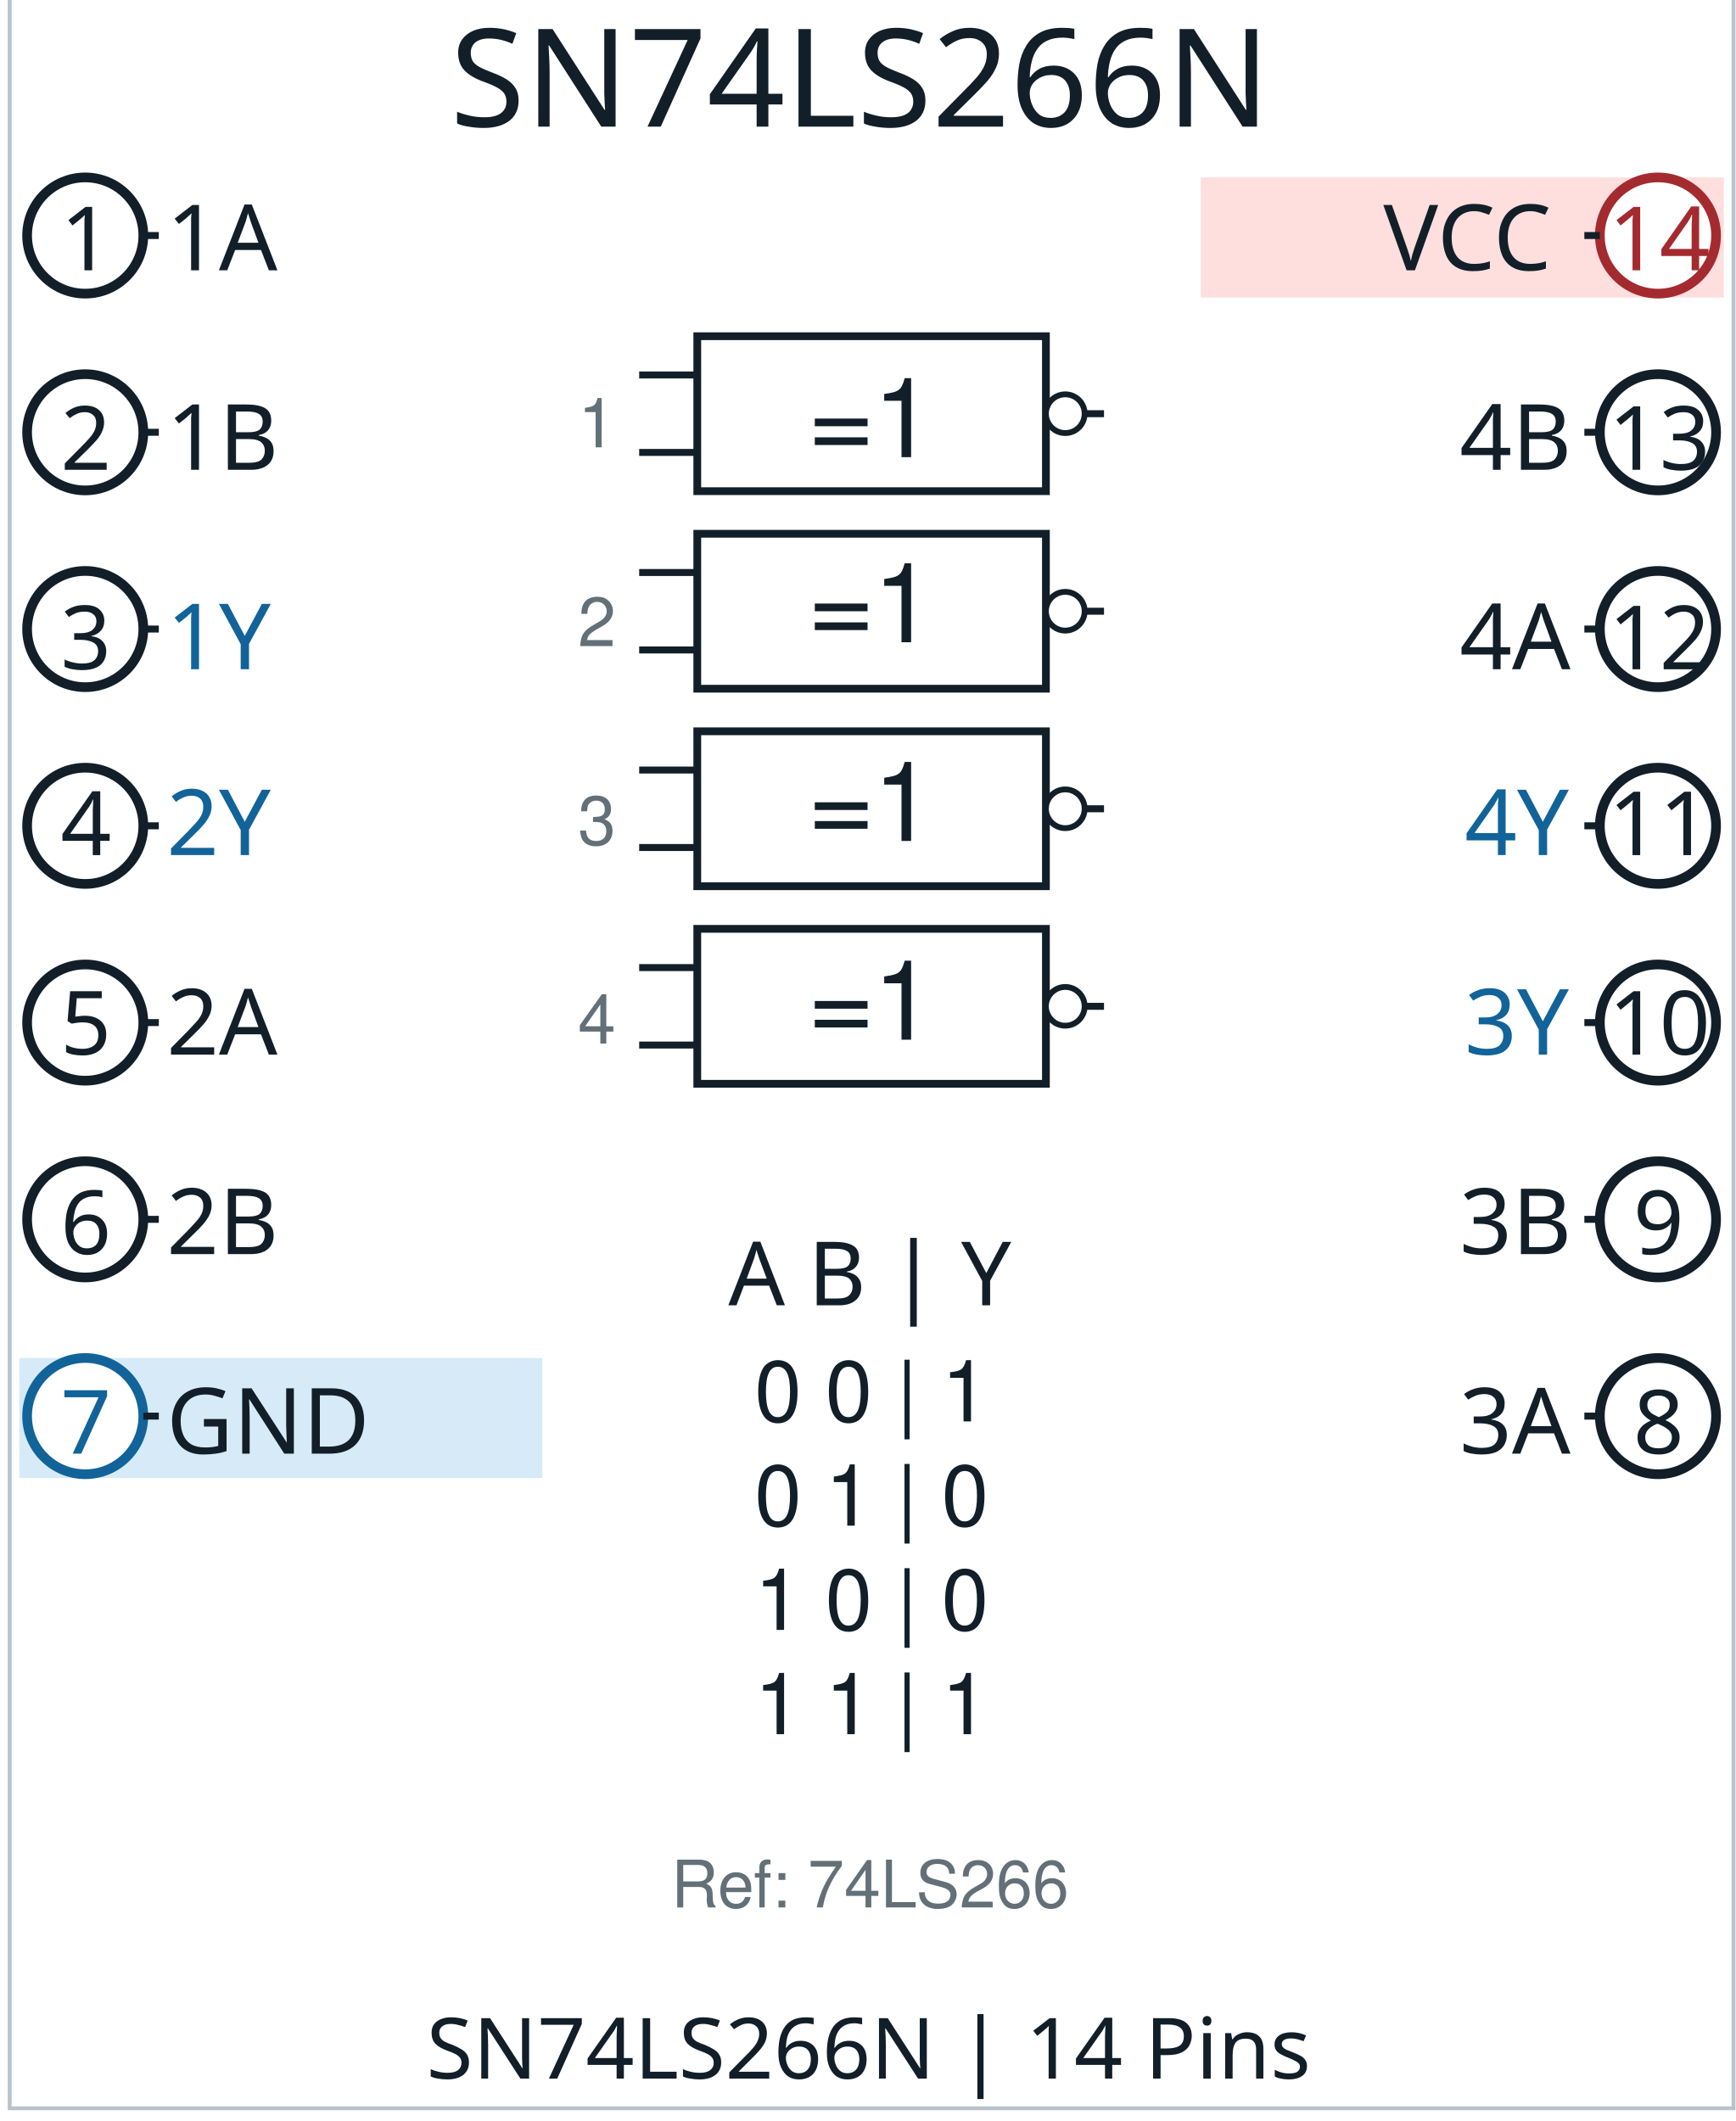
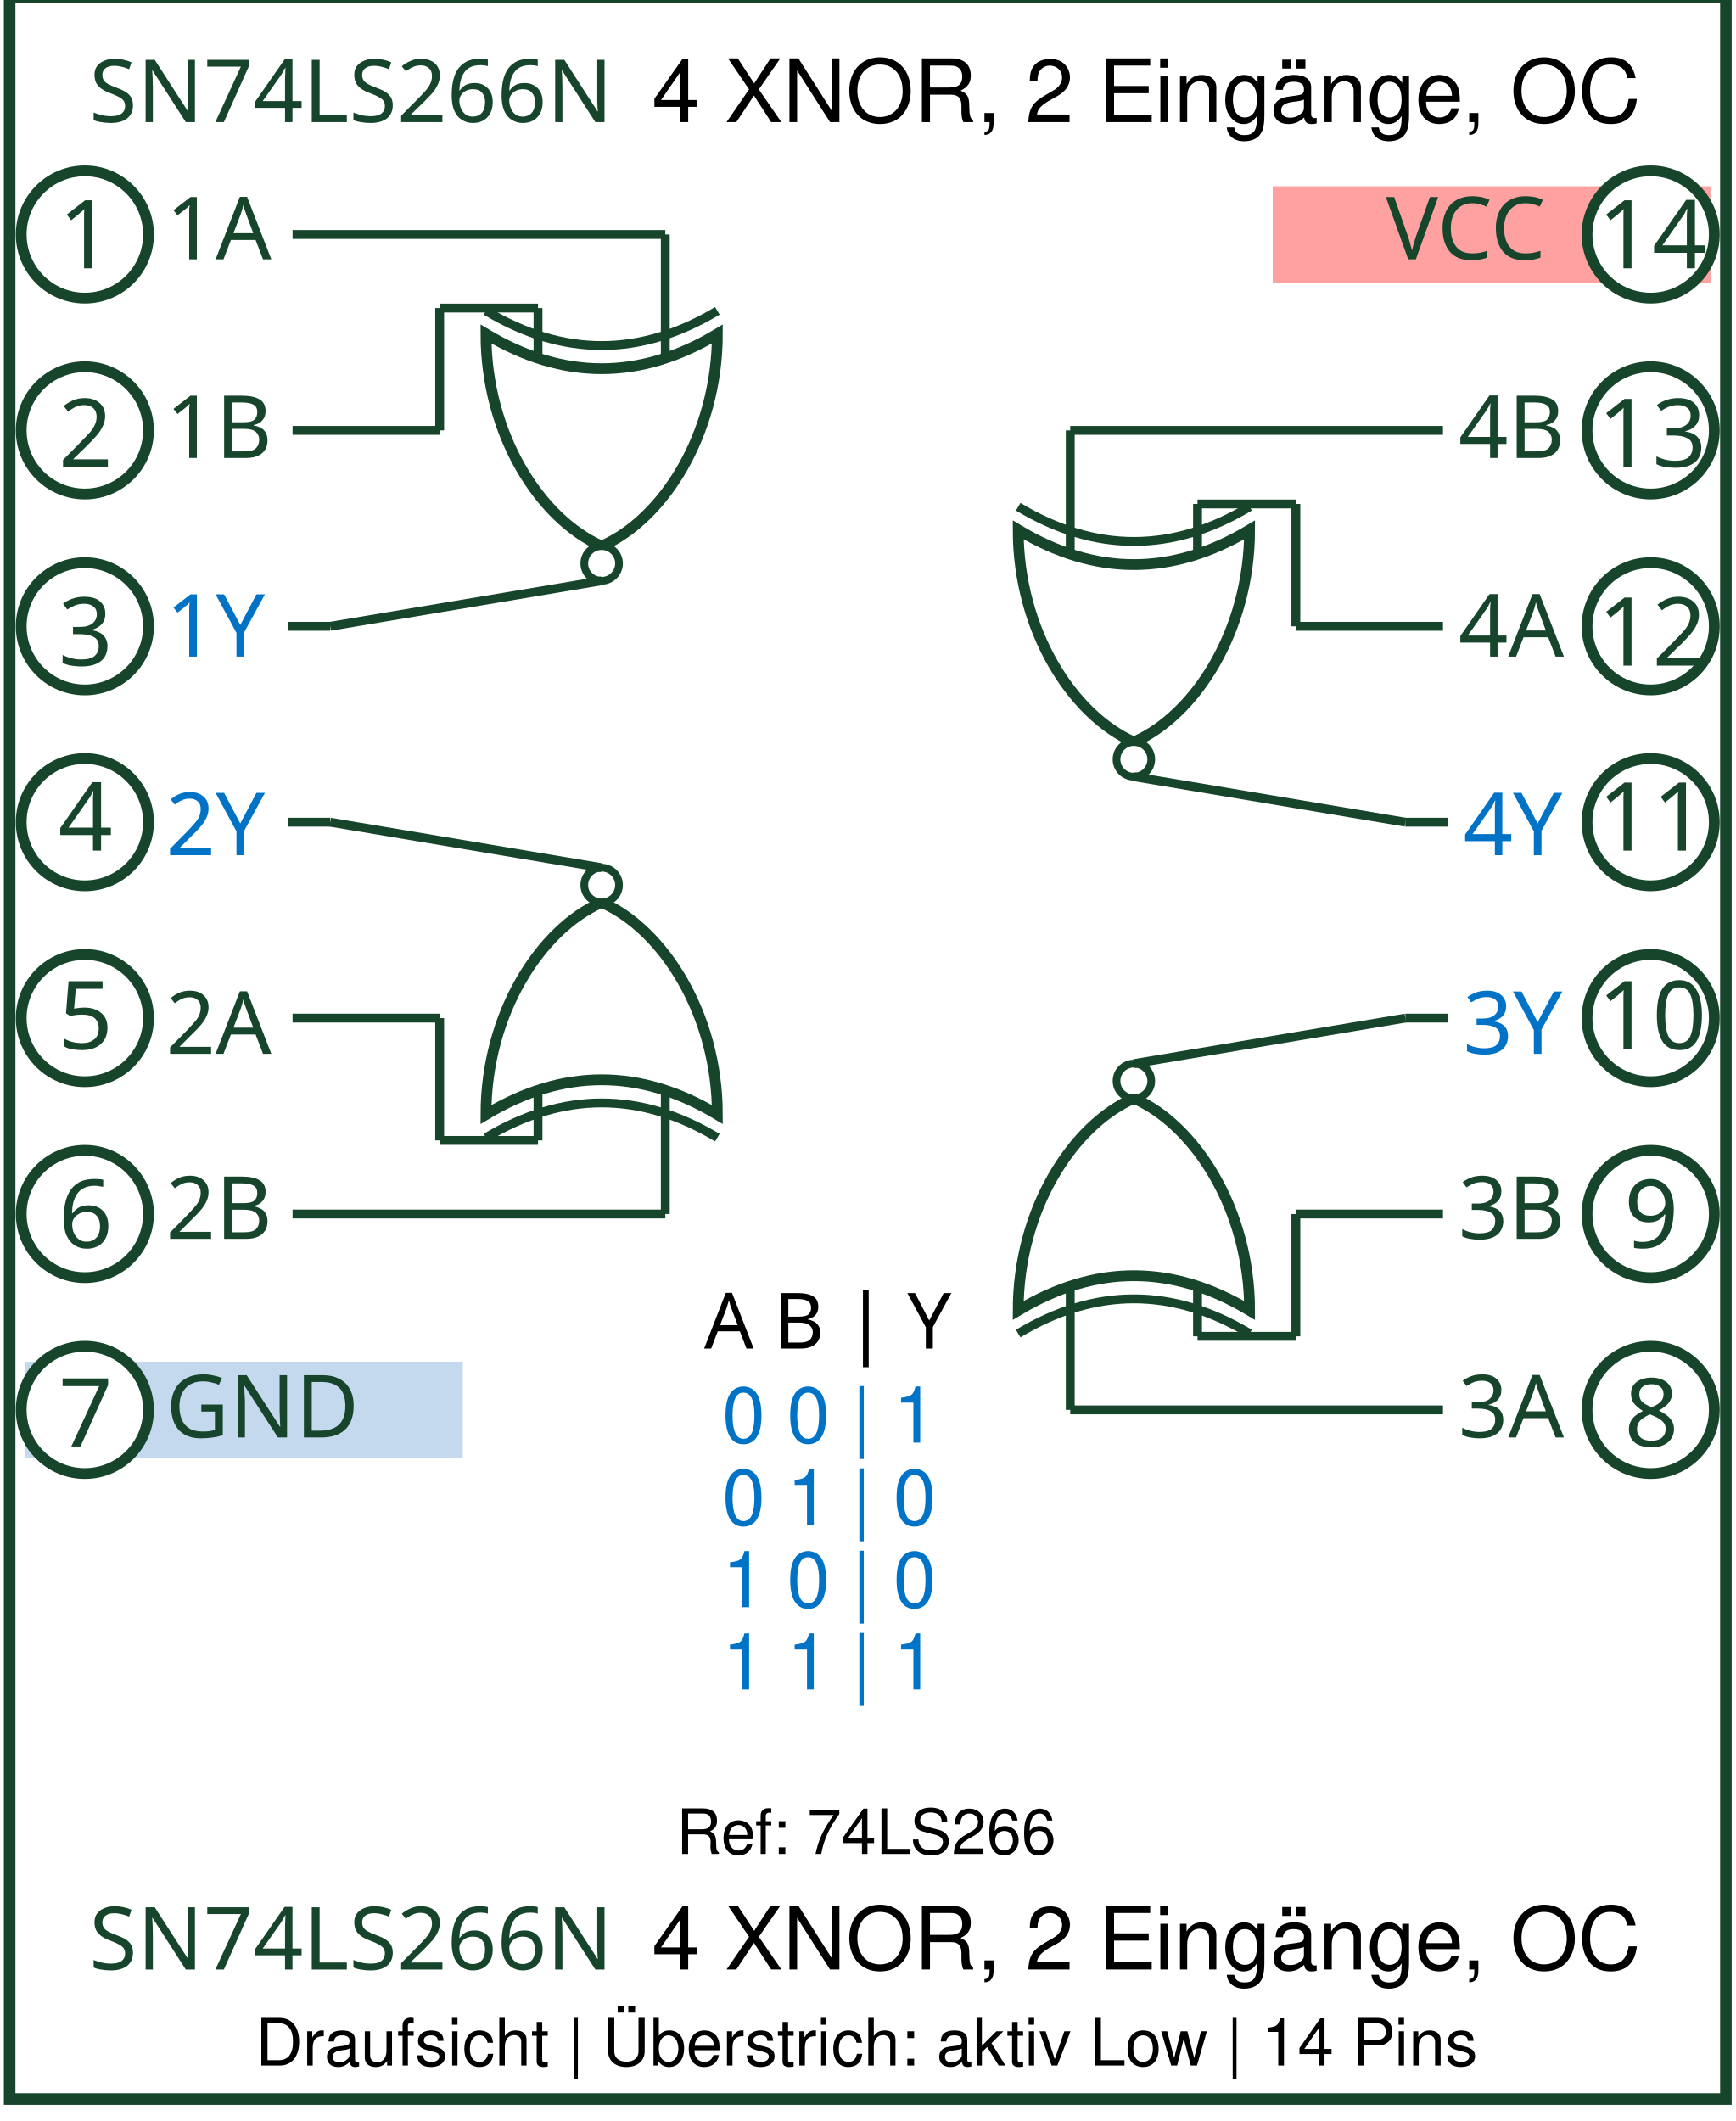
- <svg xmlns="http://www.w3.org/2000/svg" width="45mm" height="55mm" preserveAspectRatio="xMinYMin meet" viewBox="0 0 127 155" version="1.0" fill-rule="evenodd">
+ <svg xmlns="http://www.w3.org/2000/svg" width="45mm" height="55mm" preserveAspectRatio="xMinYMin meet" viewBox="0 0 127.559 155.906" version="1.0" fill-rule="evenodd">
  <clipPath id="clip">
    <rect x="0" y="0" width="127.559" height="155.906" />
  </clipPath>
  <g id="group" transform="scale(1,-1) translate(0,-155)" style="clip-path: url(#clip)">
    <g transform="">
-       <rect x="0.709" y="0.709" width="126.142" height="154.488" style="stroke: rgb(72%,76%,80%); stroke-linecap: butt; stroke-width: 0.283; fill: rgb(100%,100%,100%); fill-rule: evenodd;" />
-       <text x="32.935" y="146.268" style="font-family: Helvetica-Bold; font-size: 10px;fill: rgb(7%,12%,16%); stroke:none;" transform="translate(0,292) scale(1,-1)">SN74LS266N</text>
-       <text x="31.208" y="3.118" style="font-family: Helvetica-Bold; font-size: 6.2px;fill: rgb(7%,12%,16%); stroke:none;" transform="translate(0,6) scale(1,-1)">SN74LS266N | 14 Pins</text>
-       <circle cx="6.236" cy="137.764" r="4.252" style="stroke: rgb(7%,12%,16%); stroke-linecap: butt; stroke-width: 0.709; fill: rgb(100%,100%,100%); fill-rule: evenodd;" />
-       <text x="4.429" y="135.78" style="font-family: Helvetica-Bold; font-size: 6.5px;fill: rgb(7%,12%,16%); stroke:none;" transform="translate(0,271) scale(1,-1)">1</text>
-       <text x="12.189" y="135.78" style="font-family: Helvetica-Bold; font-size: 6.7px;fill: rgb(7%,12%,16%); stroke:none;" transform="translate(0,271) scale(1,-1)">1A</text>
-       <path d="M 10.488,137.764 L 11.622,137.764 Z" style="stroke: rgb(7%,12%,16%); stroke-linecap: butt; stroke-width: 0.51;" />
-       <circle cx="6.236" cy="123.364" r="4.252" style="stroke: rgb(7%,12%,16%); stroke-linecap: butt; stroke-width: 0.709; fill: rgb(100%,100%,100%); fill-rule: evenodd;" />
-       <text x="4.429" y="121.38" style="font-family: Helvetica-Bold; font-size: 6.5px;fill: rgb(7%,12%,16%); stroke:none;" transform="translate(0,242) scale(1,-1)">2</text>
-       <text x="12.189" y="121.38" style="font-family: Helvetica-Bold; font-size: 6.7px;fill: rgb(7%,12%,16%); stroke:none;" transform="translate(0,242) scale(1,-1)">1B</text>
-       <path d="M 10.488,123.364 L 11.622,123.364 Z" style="stroke: rgb(7%,12%,16%); stroke-linecap: butt; stroke-width: 0.51;" />
-       <circle cx="6.236" cy="108.964" r="4.252" style="stroke: rgb(7%,12%,16%); stroke-linecap: butt; stroke-width: 0.709; fill: rgb(100%,100%,100%); fill-rule: evenodd;" />
-       <text x="4.429" y="106.98" style="font-family: Helvetica-Bold; font-size: 6.5px;fill: rgb(7%,12%,16%); stroke:none;" transform="translate(0,213) scale(1,-1)">3</text>
-       <text x="12.189" y="106.98" style="font-family: Helvetica-Bold; font-size: 6.7px;fill: rgb(7%,39%,60%); stroke:none;" transform="translate(0,213) scale(1,-1)">1Y</text>
-       <path d="M 10.488,108.964 L 11.622,108.964 Z" style="stroke: rgb(7%,12%,16%); stroke-linecap: butt; stroke-width: 0.51;" />
-       <circle cx="6.236" cy="94.564" r="4.252" style="stroke: rgb(7%,12%,16%); stroke-linecap: butt; stroke-width: 0.709; fill: rgb(100%,100%,100%); fill-rule: evenodd;" />
-       <text x="4.429" y="92.58" style="font-family: Helvetica-Bold; font-size: 6.5px;fill: rgb(7%,12%,16%); stroke:none;" transform="translate(0,185) scale(1,-1)">4</text>
-       <text x="12.189" y="92.58" style="font-family: Helvetica-Bold; font-size: 6.7px;fill: rgb(7%,39%,60%); stroke:none;" transform="translate(0,185) scale(1,-1)">2Y</text>
-       <path d="M 10.488,94.564 L 11.622,94.564 Z" style="stroke: rgb(7%,12%,16%); stroke-linecap: butt; stroke-width: 0.51;" />
-       <circle cx="6.236" cy="80.164" r="4.252" style="stroke: rgb(7%,12%,16%); stroke-linecap: butt; stroke-width: 0.709; fill: rgb(100%,100%,100%); fill-rule: evenodd;" />
-       <text x="4.429" y="78.18" style="font-family: Helvetica-Bold; font-size: 6.5px;fill: rgb(7%,12%,16%); stroke:none;" transform="translate(0,156) scale(1,-1)">5</text>
-       <text x="12.189" y="78.18" style="font-family: Helvetica-Bold; font-size: 6.7px;fill: rgb(7%,12%,16%); stroke:none;" transform="translate(0,156) scale(1,-1)">2A</text>
-       <path d="M 10.488,80.164 L 11.622,80.164 Z" style="stroke: rgb(7%,12%,16%); stroke-linecap: butt; stroke-width: 0.51;" />
-       <circle cx="6.236" cy="65.764" r="4.252" style="stroke: rgb(7%,12%,16%); stroke-linecap: butt; stroke-width: 0.709; fill: rgb(100%,100%,100%); fill-rule: evenodd;" />
-       <text x="4.429" y="63.78" style="font-family: Helvetica-Bold; font-size: 6.5px;fill: rgb(7%,12%,16%); stroke:none;" transform="translate(0,127) scale(1,-1)">6</text>
-       <text x="12.189" y="63.78" style="font-family: Helvetica-Bold; font-size: 6.7px;fill: rgb(7%,12%,16%); stroke:none;" transform="translate(0,127) scale(1,-1)">2B</text>
-       <path d="M 10.488,65.764 L 11.622,65.764 Z" style="stroke: rgb(7%,12%,16%); stroke-linecap: butt; stroke-width: 0.51;" />
-       <rect x="1.417" y="46.828" width="38.268" height="8.787" style="stroke: none; stroke-linecap: butt; stroke-width: 0.567; fill: rgb(84%,92%,97%); fill-rule: evenodd;" />
-       <circle cx="6.236" cy="51.364" r="4.252" style="stroke: rgb(7%,39%,60%); stroke-linecap: butt; stroke-width: 0.709; fill: rgb(100%,100%,100%); fill-rule: evenodd;" />
-       <text x="4.429" y="49.38" style="font-family: Helvetica-Bold; font-size: 6.5px;fill: rgb(7%,39%,60%); stroke:none;" transform="translate(0,98) scale(1,-1)">7</text>
-       <text x="12.189" y="49.38" style="font-family: Helvetica-Bold; font-size: 6.7px;fill: rgb(7%,12%,16%); stroke:none;" transform="translate(0,98) scale(1,-1)">GND</text>
-       <path d="M 10.488,51.364 L 11.622,51.364 Z" style="stroke: rgb(7%,12%,16%); stroke-linecap: butt; stroke-width: 0.51;" />
-       <circle cx="121.323" cy="51.364" r="4.252" style="stroke: rgb(7%,12%,16%); stroke-linecap: butt; stroke-width: 0.709; fill: rgb(100%,100%,100%); fill-rule: evenodd;" />
-       <text x="119.516" y="49.38" style="font-family: Helvetica-Bold; font-size: 6.5px;fill: rgb(7%,12%,16%); stroke:none;" transform="translate(0,98) scale(1,-1)">8</text>
-       <text x="106.807" y="49.38" style="font-family: Helvetica-Bold; font-size: 6.7px;fill: rgb(7%,12%,16%); stroke:none;" transform="translate(0,98) scale(1,-1)">3A</text>
-       <path d="M 117.071,51.364 L 115.937,51.364 Z" style="stroke: rgb(7%,12%,16%); stroke-linecap: butt; stroke-width: 0.51;" />
-       <circle cx="121.323" cy="65.764" r="4.252" style="stroke: rgb(7%,12%,16%); stroke-linecap: butt; stroke-width: 0.709; fill: rgb(100%,100%,100%); fill-rule: evenodd;" />
-       <text x="119.516" y="63.78" style="font-family: Helvetica-Bold; font-size: 6.5px;fill: rgb(7%,12%,16%); stroke:none;" transform="translate(0,127) scale(1,-1)">9</text>
-       <text x="106.807" y="63.78" style="font-family: Helvetica-Bold; font-size: 6.7px;fill: rgb(7%,12%,16%); stroke:none;" transform="translate(0,127) scale(1,-1)">3B</text>
-       <path d="M 117.071,65.764 L 115.937,65.764 Z" style="stroke: rgb(7%,12%,16%); stroke-linecap: butt; stroke-width: 0.51;" />
-       <circle cx="121.323" cy="80.164" r="4.252" style="stroke: rgb(7%,12%,16%); stroke-linecap: butt; stroke-width: 0.709; fill: rgb(100%,100%,100%); fill-rule: evenodd;" />
-       <text x="117.709" y="78.18" style="font-family: Helvetica-Bold; font-size: 6.5px;fill: rgb(7%,12%,16%); stroke:none;" transform="translate(0,156) scale(1,-1)">10</text>
-       <text x="107.176" y="78.18" style="font-family: Helvetica-Bold; font-size: 6.7px;fill: rgb(7%,39%,60%); stroke:none;" transform="translate(0,156) scale(1,-1)">3Y</text>
-       <path d="M 117.071,80.164 L 115.937,80.164 Z" style="stroke: rgb(7%,12%,16%); stroke-linecap: butt; stroke-width: 0.51;" />
-       <circle cx="121.323" cy="94.564" r="4.252" style="stroke: rgb(7%,12%,16%); stroke-linecap: butt; stroke-width: 0.709; fill: rgb(100%,100%,100%); fill-rule: evenodd;" />
-       <text x="117.709" y="92.58" style="font-family: Helvetica-Bold; font-size: 6.5px;fill: rgb(7%,12%,16%); stroke:none;" transform="translate(0,185) scale(1,-1)">11</text>
-       <text x="107.176" y="92.58" style="font-family: Helvetica-Bold; font-size: 6.7px;fill: rgb(7%,39%,60%); stroke:none;" transform="translate(0,185) scale(1,-1)">4Y</text>
-       <path d="M 117.071,94.564 L 115.937,94.564 Z" style="stroke: rgb(7%,12%,16%); stroke-linecap: butt; stroke-width: 0.51;" />
-       <circle cx="121.323" cy="108.964" r="4.252" style="stroke: rgb(7%,12%,16%); stroke-linecap: butt; stroke-width: 0.709; fill: rgb(100%,100%,100%); fill-rule: evenodd;" />
-       <text x="117.709" y="106.98" style="font-family: Helvetica-Bold; font-size: 6.5px;fill: rgb(7%,12%,16%); stroke:none;" transform="translate(0,213) scale(1,-1)">12</text>
-       <text x="106.807" y="106.98" style="font-family: Helvetica-Bold; font-size: 6.7px;fill: rgb(7%,12%,16%); stroke:none;" transform="translate(0,213) scale(1,-1)">4A</text>
-       <path d="M 117.071,108.964 L 115.937,108.964 Z" style="stroke: rgb(7%,12%,16%); stroke-linecap: butt; stroke-width: 0.51;" />
-       <circle cx="121.323" cy="123.364" r="4.252" style="stroke: rgb(7%,12%,16%); stroke-linecap: butt; stroke-width: 0.709; fill: rgb(100%,100%,100%); fill-rule: evenodd;" />
-       <text x="117.709" y="121.38" style="font-family: Helvetica-Bold; font-size: 6.5px;fill: rgb(7%,12%,16%); stroke:none;" transform="translate(0,242) scale(1,-1)">13</text>
-       <text x="106.807" y="121.38" style="font-family: Helvetica-Bold; font-size: 6.7px;fill: rgb(7%,12%,16%); stroke:none;" transform="translate(0,242) scale(1,-1)">4B</text>
-       <path d="M 117.071,123.364 L 115.937,123.364 Z" style="stroke: rgb(7%,12%,16%); stroke-linecap: butt; stroke-width: 0.51;" />
-       <rect x="87.874" y="133.228" width="38.268" height="8.787" style="stroke: none; stroke-linecap: butt; stroke-width: 0.567; fill: rgb(100%,87%,87%); fill-rule: evenodd;" />
-       <circle cx="121.323" cy="137.764" r="4.252" style="stroke: rgb(64%,17%,19%); stroke-linecap: butt; stroke-width: 0.709; fill: rgb(100%,100%,100%); fill-rule: evenodd;" />
-       <text x="117.709" y="135.78" style="font-family: Helvetica-Bold; font-size: 6.5px;fill: rgb(64%,17%,19%); stroke:none;" transform="translate(0,271) scale(1,-1)">14</text>
-       <text x="101.226" y="135.78" style="font-family: Helvetica-Bold; font-size: 6.7px;fill: rgb(7%,12%,16%); stroke:none;" transform="translate(0,271) scale(1,-1)">VCC</text>
-       <path d="M 117.071,137.764 L 115.937,137.764 Z" style="stroke: rgb(7%,12%,16%); stroke-linecap: butt; stroke-width: 0.51;" />
-       <rect x="51.024" y="119.055" width="25.512" height="11.339" style="stroke: rgb(7%,12%,16%); stroke-linecap: butt; stroke-width: 0.567; fill: none; fill-rule: evenodd;" />
-       <text x="59.22" y="122.457" style="font-family: Helvetica; font-size: 8px;fill: rgb(7%,12%,16%); stroke:none;" transform="translate(0,244) scale(1,-1)">=1</text>
-       <path d="M 46.772,127.559 L 51.024,127.559 Z" style="stroke: rgb(7%,12%,16%); stroke-linecap: butt; stroke-width: 0.51;" />
-       <path d="M 46.772,121.89 L 51.024,121.89 Z" style="stroke: rgb(7%,12%,16%); stroke-linecap: butt; stroke-width: 0.51;" />
-       <path d="M 76.535,124.724 L 80.787,124.724 Z" style="stroke: rgb(7%,12%,16%); stroke-linecap: butt; stroke-width: 0.51;" />
-       <circle cx="77.953" cy="124.724" r="1.417" style="stroke: rgb(7%,12%,16%); stroke-linecap: butt; stroke-width: 0.425; fill: rgb(100%,100%,100%); fill-rule: evenodd;" />
-       <text x="42.291" y="122.74" style="font-family: Helvetica; font-size: 5px;fill: rgb(39%,44%,47%); stroke:none;" transform="translate(0,245) scale(1,-1)">1</text>
-       <rect x="51.024" y="104.598" width="25.512" height="11.339" style="stroke: rgb(7%,12%,16%); stroke-linecap: butt; stroke-width: 0.567; fill: none; fill-rule: evenodd;" />
-       <text x="59.22" y="108.0" style="font-family: Helvetica; font-size: 8px;fill: rgb(7%,12%,16%); stroke:none;" transform="translate(0,216) scale(1,-1)">=1</text>
-       <path d="M 46.772,113.102 L 51.024,113.102 Z" style="stroke: rgb(7%,12%,16%); stroke-linecap: butt; stroke-width: 0.51;" />
-       <path d="M 46.772,107.433 L 51.024,107.433 Z" style="stroke: rgb(7%,12%,16%); stroke-linecap: butt; stroke-width: 0.51;" />
-       <path d="M 76.535,110.268 L 80.787,110.268 Z" style="stroke: rgb(7%,12%,16%); stroke-linecap: butt; stroke-width: 0.51;" />
-       <circle cx="77.953" cy="110.268" r="1.417" style="stroke: rgb(7%,12%,16%); stroke-linecap: butt; stroke-width: 0.425; fill: rgb(100%,100%,100%); fill-rule: evenodd;" />
-       <text x="42.291" y="108.283" style="font-family: Helvetica; font-size: 5px;fill: rgb(39%,44%,47%); stroke:none;" transform="translate(0,216) scale(1,-1)">2</text>
-       <rect x="51.024" y="90.142" width="25.512" height="11.339" style="stroke: rgb(7%,12%,16%); stroke-linecap: butt; stroke-width: 0.567; fill: none; fill-rule: evenodd;" />
-       <text x="59.22" y="93.543" style="font-family: Helvetica; font-size: 8px;fill: rgb(7%,12%,16%); stroke:none;" transform="translate(0,187) scale(1,-1)">=1</text>
-       <path d="M 46.772,98.646 L 51.024,98.646 Z" style="stroke: rgb(7%,12%,16%); stroke-linecap: butt; stroke-width: 0.51;" />
-       <path d="M 46.772,92.976 L 51.024,92.976 Z" style="stroke: rgb(7%,12%,16%); stroke-linecap: butt; stroke-width: 0.51;" />
-       <path d="M 76.535,95.811 L 80.787,95.811 Z" style="stroke: rgb(7%,12%,16%); stroke-linecap: butt; stroke-width: 0.51;" />
-       <circle cx="77.953" cy="95.811" r="1.417" style="stroke: rgb(7%,12%,16%); stroke-linecap: butt; stroke-width: 0.425; fill: rgb(100%,100%,100%); fill-rule: evenodd;" />
-       <text x="42.291" y="93.827" style="font-family: Helvetica; font-size: 5px;fill: rgb(39%,44%,47%); stroke:none;" transform="translate(0,187) scale(1,-1)">3</text>
-       <rect x="51.024" y="75.685" width="25.512" height="11.339" style="stroke: rgb(7%,12%,16%); stroke-linecap: butt; stroke-width: 0.567; fill: none; fill-rule: evenodd;" />
-       <text x="59.22" y="79.087" style="font-family: Helvetica; font-size: 8px;fill: rgb(7%,12%,16%); stroke:none;" transform="translate(0,158) scale(1,-1)">=1</text>
-       <path d="M 46.772,84.189 L 51.024,84.189 Z" style="stroke: rgb(7%,12%,16%); stroke-linecap: butt; stroke-width: 0.51;" />
-       <path d="M 46.772,78.52 L 51.024,78.52 Z" style="stroke: rgb(7%,12%,16%); stroke-linecap: butt; stroke-width: 0.51;" />
-       <path d="M 76.535,81.354 L 80.787,81.354 Z" style="stroke: rgb(7%,12%,16%); stroke-linecap: butt; stroke-width: 0.51;" />
-       <circle cx="77.953" cy="81.354" r="1.417" style="stroke: rgb(7%,12%,16%); stroke-linecap: butt; stroke-width: 0.425; fill: rgb(100%,100%,100%); fill-rule: evenodd;" />
-       <text x="42.291" y="79.37" style="font-family: Helvetica; font-size: 5px;fill: rgb(39%,44%,47%); stroke:none;" transform="translate(0,158) scale(1,-1)">4</text>
-       <text x="53.298" y="59.528" style="font-family: Helvetica-Bold; font-size: 6.5px;fill: rgb(7%,12%,16%); stroke:none;" transform="translate(0,119) scale(1,-1)">A B | Y</text>
-       <text x="55.217" y="51.024" style="font-family: Helvetica; font-size: 6.2px;fill: rgb(7%,12%,16%); stroke:none;" transform="translate(0,102) scale(1,-1)">0 0 | 1</text>
-       <text x="55.217" y="43.654" style="font-family: Helvetica; font-size: 6.2px;fill: rgb(7%,12%,16%); stroke:none;" transform="translate(0,87) scale(1,-1)">0 1 | 0</text>
-       <text x="55.217" y="36.283" style="font-family: Helvetica; font-size: 6.2px;fill: rgb(7%,12%,16%); stroke:none;" transform="translate(0,72) scale(1,-1)">1 0 | 0</text>
-       <text x="55.217" y="28.913" style="font-family: Helvetica; font-size: 6.2px;fill: rgb(7%,12%,16%); stroke:none;" transform="translate(0,57) scale(1,-1)">1 1 | 1</text>
-       <text x="49.104" y="15.591" style="font-family: Helvetica; font-size: 4.8px;fill: rgb(39%,44%,47%); stroke:none;" transform="translate(0,31) scale(1,-1)">Ref: 74LS266</text>
+       <rect x="0.709" y="0.709" width="126.142" height="154.488" style="stroke: rgb(9%,27%,17%); stroke-linecap: butt; stroke-width: 0.85; fill: rgb(100%,100%,100%); fill-rule: evenodd;" />
+       <text x="6.555" y="146.976" style="font-family: Helvetica-Bold; font-size: 6.415px;fill: rgb(9%,27%,17%); stroke:none;" transform="translate(0,293) scale(1,-1)">SN74LS266N</text>
+       <text x="47.912" y="146.976" style="font-family: Helvetica; font-size: 6.415px;fill: rgb(0%,0%,0%); stroke:none;" transform="translate(0,293) scale(1,-1)">4 XNOR, 2 Eingänge, OC</text>
+       <path d="M 35.717 130.45 C 41.386 127.049 47.055 127.049 52.724 130.45 C 52.724 123.08 48.756 116.844 44.22 114.86 C 39.685 116.844 35.717 123.08 35.717 130.45 Z " style="stroke: rgb(9%,27%,17%); stroke-linecap: butt; stroke-width: 0.794; fill: rgb(100%,100%,100%); fill-rule: evenodd;" />
+       <path d="M 35.717 132.151 C 41.386 128.75 47.055 128.75 52.724 132.151 " style="stroke: rgb(9%,27%,17%); stroke-linecap: butt; stroke-width: 0.652; fill: none; fill-rule: evenodd;" />
+       <circle cx="44.22" cy="113.584" r="1.276" style="stroke: rgb(9%,27%,17%); stroke-linecap: butt; stroke-width: 0.567; fill: rgb(100%,100%,100%); fill-rule: evenodd;" />
+       <path d="M 21.502,123.364 L 32.315,123.364 Z" style="stroke: rgb(9%,27%,17%); stroke-linecap: butt; stroke-width: 0.652;" />
+       <path d="M 32.315,123.364 L 32.315,132.356 Z" style="stroke: rgb(9%,27%,17%); stroke-linecap: butt; stroke-width: 0.652;" />
+       <path d="M 32.315,132.356 L 39.543,132.356 Z" style="stroke: rgb(9%,27%,17%); stroke-linecap: butt; stroke-width: 0.652;" />
+       <path d="M 39.543,132.356 L 39.543,128.671 Z" style="stroke: rgb(9%,27%,17%); stroke-linecap: butt; stroke-width: 0.652;" />
+       <path d="M 21.502,137.764 L 48.898,137.764 Z" style="stroke: rgb(9%,27%,17%); stroke-linecap: butt; stroke-width: 0.652;" />
+       <path d="M 48.898,137.764 L 48.898,128.671 Z" style="stroke: rgb(9%,27%,17%); stroke-linecap: butt; stroke-width: 0.652;" />
+       <path d="M 21.15,108.964 L 24.268,108.964 Z" style="stroke: rgb(9%,27%,17%); stroke-linecap: butt; stroke-width: 0.652;" />
+       <path d="M 24.268,108.964 L 44.22,112.309 Z" style="stroke: rgb(9%,27%,17%); stroke-linecap: butt; stroke-width: 0.652;" />
+       <path d="M 35.717 73.077 C 41.386 76.479 47.055 76.479 52.724 73.077 C 52.724 80.447 48.756 86.683 44.22 88.668 C 39.685 86.683 35.717 80.447 35.717 73.077 Z " style="stroke: rgb(9%,27%,17%); stroke-linecap: butt; stroke-width: 0.794; fill: rgb(100%,100%,100%); fill-rule: evenodd;" />
+       <path d="M 35.717 71.376 C 41.386 74.778 47.055 74.778 52.724 71.376 " style="stroke: rgb(9%,27%,17%); stroke-linecap: butt; stroke-width: 0.652; fill: none; fill-rule: evenodd;" />
+       <circle cx="44.22" cy="89.943" r="1.276" style="stroke: rgb(9%,27%,17%); stroke-linecap: butt; stroke-width: 0.567; fill: rgb(100%,100%,100%); fill-rule: evenodd;" />
+       <path d="M 21.502,80.164 L 32.315,80.164 Z" style="stroke: rgb(9%,27%,17%); stroke-linecap: butt; stroke-width: 0.652;" />
+       <path d="M 32.315,80.164 L 32.315,71.172 Z" style="stroke: rgb(9%,27%,17%); stroke-linecap: butt; stroke-width: 0.652;" />
+       <path d="M 32.315,71.172 L 39.543,71.172 Z" style="stroke: rgb(9%,27%,17%); stroke-linecap: butt; stroke-width: 0.652;" />
+       <path d="M 39.543,71.172 L 39.543,74.857 Z" style="stroke: rgb(9%,27%,17%); stroke-linecap: butt; stroke-width: 0.652;" />
+       <path d="M 21.502,65.764 L 48.898,65.764 Z" style="stroke: rgb(9%,27%,17%); stroke-linecap: butt; stroke-width: 0.652;" />
+       <path d="M 48.898,65.764 L 48.898,74.857 Z" style="stroke: rgb(9%,27%,17%); stroke-linecap: butt; stroke-width: 0.652;" />
+       <path d="M 21.15,94.564 L 24.268,94.564 Z" style="stroke: rgb(9%,27%,17%); stroke-linecap: butt; stroke-width: 0.652;" />
+       <path d="M 24.268,94.564 L 44.22,91.219 Z" style="stroke: rgb(9%,27%,17%); stroke-linecap: butt; stroke-width: 0.652;" />
+       <path d="M 74.835 58.677 C 80.504 62.079 86.173 62.079 91.843 58.677 C 91.843 66.047 87.874 72.283 83.339 74.268 C 78.803 72.283 74.835 66.047 74.835 58.677 Z " style="stroke: rgb(9%,27%,17%); stroke-linecap: butt; stroke-width: 0.794; fill: rgb(100%,100%,100%); fill-rule: evenodd;" />
+       <path d="M 74.835 56.976 C 80.504 60.378 86.173 60.378 91.843 56.976 " style="stroke: rgb(9%,27%,17%); stroke-linecap: butt; stroke-width: 0.652; fill: none; fill-rule: evenodd;" />
+       <circle cx="83.339" cy="75.543" r="1.276" style="stroke: rgb(9%,27%,17%); stroke-linecap: butt; stroke-width: 0.567; fill: rgb(100%,100%,100%); fill-rule: evenodd;" />
+       <path d="M 106.057,65.764 L 95.244,65.764 Z" style="stroke: rgb(9%,27%,17%); stroke-linecap: butt; stroke-width: 0.652;" />
+       <path d="M 95.244,65.764 L 95.244,56.772 Z" style="stroke: rgb(9%,27%,17%); stroke-linecap: butt; stroke-width: 0.652;" />
+       <path d="M 95.244,56.772 L 88.016,56.772 Z" style="stroke: rgb(9%,27%,17%); stroke-linecap: butt; stroke-width: 0.652;" />
+       <path d="M 88.016,56.772 L 88.016,60.457 Z" style="stroke: rgb(9%,27%,17%); stroke-linecap: butt; stroke-width: 0.652;" />
+       <path d="M 106.057,51.364 L 78.661,51.364 Z" style="stroke: rgb(9%,27%,17%); stroke-linecap: butt; stroke-width: 0.652;" />
+       <path d="M 78.661,51.364 L 78.661,60.457 Z" style="stroke: rgb(9%,27%,17%); stroke-linecap: butt; stroke-width: 0.652;" />
+       <path d="M 106.409,80.164 L 103.291,80.164 Z" style="stroke: rgb(9%,27%,17%); stroke-linecap: butt; stroke-width: 0.652;" />
+       <path d="M 103.291,80.164 L 83.339,76.819 Z" style="stroke: rgb(9%,27%,17%); stroke-linecap: butt; stroke-width: 0.652;" />
+       <path d="M 74.835 116.05 C 80.504 112.649 86.173 112.649 91.843 116.05 C 91.843 108.68 87.874 102.444 83.339 100.46 C 78.803 102.444 74.835 108.68 74.835 116.05 Z " style="stroke: rgb(9%,27%,17%); stroke-linecap: butt; stroke-width: 0.794; fill: rgb(100%,100%,100%); fill-rule: evenodd;" />
+       <path d="M 74.835 117.751 C 80.504 114.35 86.173 114.35 91.843 117.751 " style="stroke: rgb(9%,27%,17%); stroke-linecap: butt; stroke-width: 0.652; fill: none; fill-rule: evenodd;" />
+       <circle cx="83.339" cy="99.184" r="1.276" style="stroke: rgb(9%,27%,17%); stroke-linecap: butt; stroke-width: 0.567; fill: rgb(100%,100%,100%); fill-rule: evenodd;" />
+       <path d="M 106.057,108.964 L 95.244,108.964 Z" style="stroke: rgb(9%,27%,17%); stroke-linecap: butt; stroke-width: 0.652;" />
+       <path d="M 95.244,108.964 L 95.244,117.956 Z" style="stroke: rgb(9%,27%,17%); stroke-linecap: butt; stroke-width: 0.652;" />
+       <path d="M 95.244,117.956 L 88.016,117.956 Z" style="stroke: rgb(9%,27%,17%); stroke-linecap: butt; stroke-width: 0.652;" />
+       <path d="M 88.016,117.956 L 88.016,114.271 Z" style="stroke: rgb(9%,27%,17%); stroke-linecap: butt; stroke-width: 0.652;" />
+       <path d="M 106.057,123.364 L 78.661,123.364 Z" style="stroke: rgb(9%,27%,17%); stroke-linecap: butt; stroke-width: 0.652;" />
+       <path d="M 78.661,123.364 L 78.661,114.271 Z" style="stroke: rgb(9%,27%,17%); stroke-linecap: butt; stroke-width: 0.652;" />
+       <path d="M 106.409,94.564 L 103.291,94.564 Z" style="stroke: rgb(9%,27%,17%); stroke-linecap: butt; stroke-width: 0.652;" />
+       <path d="M 103.291,94.564 L 83.339,97.909 Z" style="stroke: rgb(9%,27%,17%); stroke-linecap: butt; stroke-width: 0.652;" />
+       <text x="51.754" y="56.126" style="font-family: Helvetica-Bold; font-size: 5.7px;fill: rgb(0%,0%,0%); stroke:none;" transform="translate(0,112) scale(1,-1)">A B | Y</text>
+       <text x="53.073" y="49.039" style="font-family: Helvetica; font-size: 5.7px;fill: rgb(0%,45%,78%); stroke:none;" transform="translate(0,98) scale(1,-1)">0 0 | 1</text>
+       <text x="53.073" y="43.087" style="font-family: Helvetica; font-size: 5.7px;fill: rgb(0%,45%,78%); stroke:none;" transform="translate(0,86) scale(1,-1)">0 1 | 0</text>
+       <text x="53.073" y="37.134" style="font-family: Helvetica; font-size: 5.7px;fill: rgb(0%,45%,78%); stroke:none;" transform="translate(0,74) scale(1,-1)">1 0 | 0</text>
+       <text x="53.073" y="31.181" style="font-family: Helvetica; font-size: 5.7px;fill: rgb(0%,45%,78%); stroke:none;" transform="translate(0,62) scale(1,-1)">1 1 | 1</text>
+       <circle cx="6.236" cy="137.764" r="4.677" style="stroke: rgb(9%,27%,17%); stroke-linecap: butt; stroke-width: 0.794; fill: rgb(100%,100%,100%); fill-rule: evenodd;" />
+       <text x="4.29" y="135.723" style="font-family: Helvetica-Bold; font-size: 7px;fill: rgb(9%,27%,17%); stroke:none;" transform="translate(0,271) scale(1,-1)">1</text>
+       <text x="12.189" y="136.063" style="font-family: Helvetica-Bold; font-size: 6.4px;fill: rgb(9%,27%,17%); stroke:none;" transform="translate(0,272) scale(1,-1)">1A</text>
+       <circle cx="6.236" cy="123.364" r="4.677" style="stroke: rgb(9%,27%,17%); stroke-linecap: butt; stroke-width: 0.794; fill: rgb(100%,100%,100%); fill-rule: evenodd;" />
+       <text x="4.29" y="121.323" style="font-family: Helvetica-Bold; font-size: 7px;fill: rgb(9%,27%,17%); stroke:none;" transform="translate(0,242) scale(1,-1)">2</text>
+       <text x="12.189" y="121.663" style="font-family: Helvetica-Bold; font-size: 6.4px;fill: rgb(9%,27%,17%); stroke:none;" transform="translate(0,243) scale(1,-1)">1B</text>
+       <circle cx="6.236" cy="108.964" r="4.677" style="stroke: rgb(9%,27%,17%); stroke-linecap: butt; stroke-width: 0.794; fill: rgb(100%,100%,100%); fill-rule: evenodd;" />
+       <text x="4.29" y="106.923" style="font-family: Helvetica-Bold; font-size: 7px;fill: rgb(9%,27%,17%); stroke:none;" transform="translate(0,213) scale(1,-1)">3</text>
+       <text x="12.189" y="107.263" style="font-family: Helvetica-Bold; font-size: 6.4px;fill: rgb(0%,45%,78%); stroke:none;" transform="translate(0,214) scale(1,-1)">1Y</text>
+       <circle cx="6.236" cy="94.564" r="4.677" style="stroke: rgb(9%,27%,17%); stroke-linecap: butt; stroke-width: 0.794; fill: rgb(100%,100%,100%); fill-rule: evenodd;" />
+       <text x="4.29" y="92.523" style="font-family: Helvetica-Bold; font-size: 7px;fill: rgb(9%,27%,17%); stroke:none;" transform="translate(0,185) scale(1,-1)">4</text>
+       <text x="12.189" y="92.863" style="font-family: Helvetica-Bold; font-size: 6.4px;fill: rgb(0%,45%,78%); stroke:none;" transform="translate(0,185) scale(1,-1)">2Y</text>
+       <circle cx="6.236" cy="80.164" r="4.677" style="stroke: rgb(9%,27%,17%); stroke-linecap: butt; stroke-width: 0.794; fill: rgb(100%,100%,100%); fill-rule: evenodd;" />
+       <text x="4.29" y="78.123" style="font-family: Helvetica-Bold; font-size: 7px;fill: rgb(9%,27%,17%); stroke:none;" transform="translate(0,156) scale(1,-1)">5</text>
+       <text x="12.189" y="78.463" style="font-family: Helvetica-Bold; font-size: 6.4px;fill: rgb(9%,27%,17%); stroke:none;" transform="translate(0,156) scale(1,-1)">2A</text>
+       <circle cx="6.236" cy="65.764" r="4.677" style="stroke: rgb(9%,27%,17%); stroke-linecap: butt; stroke-width: 0.794; fill: rgb(100%,100%,100%); fill-rule: evenodd;" />
+       <text x="4.29" y="63.723" style="font-family: Helvetica-Bold; font-size: 7px;fill: rgb(9%,27%,17%); stroke:none;" transform="translate(0,127) scale(1,-1)">6</text>
+       <text x="12.189" y="64.063" style="font-family: Helvetica-Bold; font-size: 6.4px;fill: rgb(9%,27%,17%); stroke:none;" transform="translate(0,128) scale(1,-1)">2B</text>
+       <rect x="1.843" y="47.82" width="32.173" height="7.087" style="stroke: none; stroke-linecap: butt; stroke-width: 0.652; fill: rgb(77%,85%,93%); fill-rule: evenodd;" />
+       <circle cx="6.236" cy="51.364" r="4.677" style="stroke: rgb(9%,27%,17%); stroke-linecap: butt; stroke-width: 0.794; fill: rgb(100%,100%,100%); fill-rule: evenodd;" />
+       <text x="4.29" y="49.323" style="font-family: Helvetica-Bold; font-size: 7px;fill: rgb(9%,27%,17%); stroke:none;" transform="translate(0,98) scale(1,-1)">7</text>
+       <text x="12.189" y="49.663" style="font-family: Helvetica-Bold; font-size: 6.4px;fill: rgb(9%,27%,17%); stroke:none;" transform="translate(0,99) scale(1,-1)">GND</text>
+       <circle cx="121.323" cy="51.364" r="4.677" style="stroke: rgb(9%,27%,17%); stroke-linecap: butt; stroke-width: 0.794; fill: rgb(100%,100%,100%); fill-rule: evenodd;" />
+       <text x="119.377" y="49.323" style="font-family: Helvetica-Bold; font-size: 7px;fill: rgb(9%,27%,17%); stroke:none;" transform="translate(0,98) scale(1,-1)">8</text>
+       <text x="107.191" y="49.663" style="font-family: Helvetica-Bold; font-size: 6.4px;fill: rgb(9%,27%,17%); stroke:none;" transform="translate(0,99) scale(1,-1)">3A</text>
+       <circle cx="121.323" cy="65.764" r="4.677" style="stroke: rgb(9%,27%,17%); stroke-linecap: butt; stroke-width: 0.794; fill: rgb(100%,100%,100%); fill-rule: evenodd;" />
+       <text x="119.377" y="63.723" style="font-family: Helvetica-Bold; font-size: 7px;fill: rgb(9%,27%,17%); stroke:none;" transform="translate(0,127) scale(1,-1)">9</text>
+       <text x="107.191" y="64.063" style="font-family: Helvetica-Bold; font-size: 6.4px;fill: rgb(9%,27%,17%); stroke:none;" transform="translate(0,128) scale(1,-1)">3B</text>
+       <circle cx="121.323" cy="80.164" r="4.677" style="stroke: rgb(9%,27%,17%); stroke-linecap: butt; stroke-width: 0.794; fill: rgb(100%,100%,100%); fill-rule: evenodd;" />
+       <text x="117.431" y="78.123" style="font-family: Helvetica-Bold; font-size: 7px;fill: rgb(9%,27%,17%); stroke:none;" transform="translate(0,156) scale(1,-1)">10</text>
+       <text x="107.543" y="78.463" style="font-family: Helvetica-Bold; font-size: 6.4px;fill: rgb(0%,45%,78%); stroke:none;" transform="translate(0,156) scale(1,-1)">3Y</text>
+       <circle cx="121.323" cy="94.564" r="4.677" style="stroke: rgb(9%,27%,17%); stroke-linecap: butt; stroke-width: 0.794; fill: rgb(100%,100%,100%); fill-rule: evenodd;" />
+       <text x="117.431" y="92.523" style="font-family: Helvetica-Bold; font-size: 7px;fill: rgb(9%,27%,17%); stroke:none;" transform="translate(0,185) scale(1,-1)">11</text>
+       <text x="107.543" y="92.863" style="font-family: Helvetica-Bold; font-size: 6.4px;fill: rgb(0%,45%,78%); stroke:none;" transform="translate(0,185) scale(1,-1)">4Y</text>
+       <circle cx="121.323" cy="108.964" r="4.677" style="stroke: rgb(9%,27%,17%); stroke-linecap: butt; stroke-width: 0.794; fill: rgb(100%,100%,100%); fill-rule: evenodd;" />
+       <text x="117.431" y="106.923" style="font-family: Helvetica-Bold; font-size: 7px;fill: rgb(9%,27%,17%); stroke:none;" transform="translate(0,213) scale(1,-1)">12</text>
+       <text x="107.191" y="107.263" style="font-family: Helvetica-Bold; font-size: 6.4px;fill: rgb(9%,27%,17%); stroke:none;" transform="translate(0,214) scale(1,-1)">4A</text>
+       <circle cx="121.323" cy="123.364" r="4.677" style="stroke: rgb(9%,27%,17%); stroke-linecap: butt; stroke-width: 0.794; fill: rgb(100%,100%,100%); fill-rule: evenodd;" />
+       <text x="117.431" y="121.323" style="font-family: Helvetica-Bold; font-size: 7px;fill: rgb(9%,27%,17%); stroke:none;" transform="translate(0,242) scale(1,-1)">13</text>
+       <text x="107.191" y="121.663" style="font-family: Helvetica-Bold; font-size: 6.4px;fill: rgb(9%,27%,17%); stroke:none;" transform="translate(0,243) scale(1,-1)">4B</text>
+       <rect x="93.543" y="134.22" width="32.173" height="7.087" style="stroke: none; stroke-linecap: butt; stroke-width: 0.652; fill: rgb(100%,63%,63%); fill-rule: evenodd;" />
+       <circle cx="121.323" cy="137.764" r="4.677" style="stroke: rgb(9%,27%,17%); stroke-linecap: butt; stroke-width: 0.794; fill: rgb(100%,100%,100%); fill-rule: evenodd;" />
+       <text x="117.431" y="135.723" style="font-family: Helvetica-Bold; font-size: 7px;fill: rgb(9%,27%,17%); stroke:none;" transform="translate(0,271) scale(1,-1)">14</text>
+       <text x="101.86" y="136.063" style="font-family: Helvetica-Bold; font-size: 6.4px;fill: rgb(9%,27%,17%); stroke:none;" transform="translate(0,272) scale(1,-1)">VCC</text>
+       <text x="49.715" y="19.276" style="font-family: Helvetica; font-size: 4.6px;fill: rgb(0%,0%,0%); stroke:none;" transform="translate(0,38) scale(1,-1)">Ref: 74LS266</text>
+       <text x="6.555" y="10.772" style="font-family: Helvetica-Bold; font-size: 6.415px;fill: rgb(9%,27%,17%); stroke:none;" transform="translate(0,21) scale(1,-1)">SN74LS266N</text>
+       <text x="47.912" y="10.772" style="font-family: Helvetica; font-size: 6.415px;fill: rgb(0%,0%,0%); stroke:none;" transform="translate(0,21) scale(1,-1)">4 XNOR, 2 Eingänge, OC</text>
+       <text x="18.784" y="3.827" style="font-family: Helvetica; font-size: 4.8px;fill: rgb(0%,0%,0%); stroke:none;" transform="translate(0,7) scale(1,-1)">Draufsicht | Überstrich: aktiv Low | 14 Pins</text>
    </g>
  </g>
</svg>
